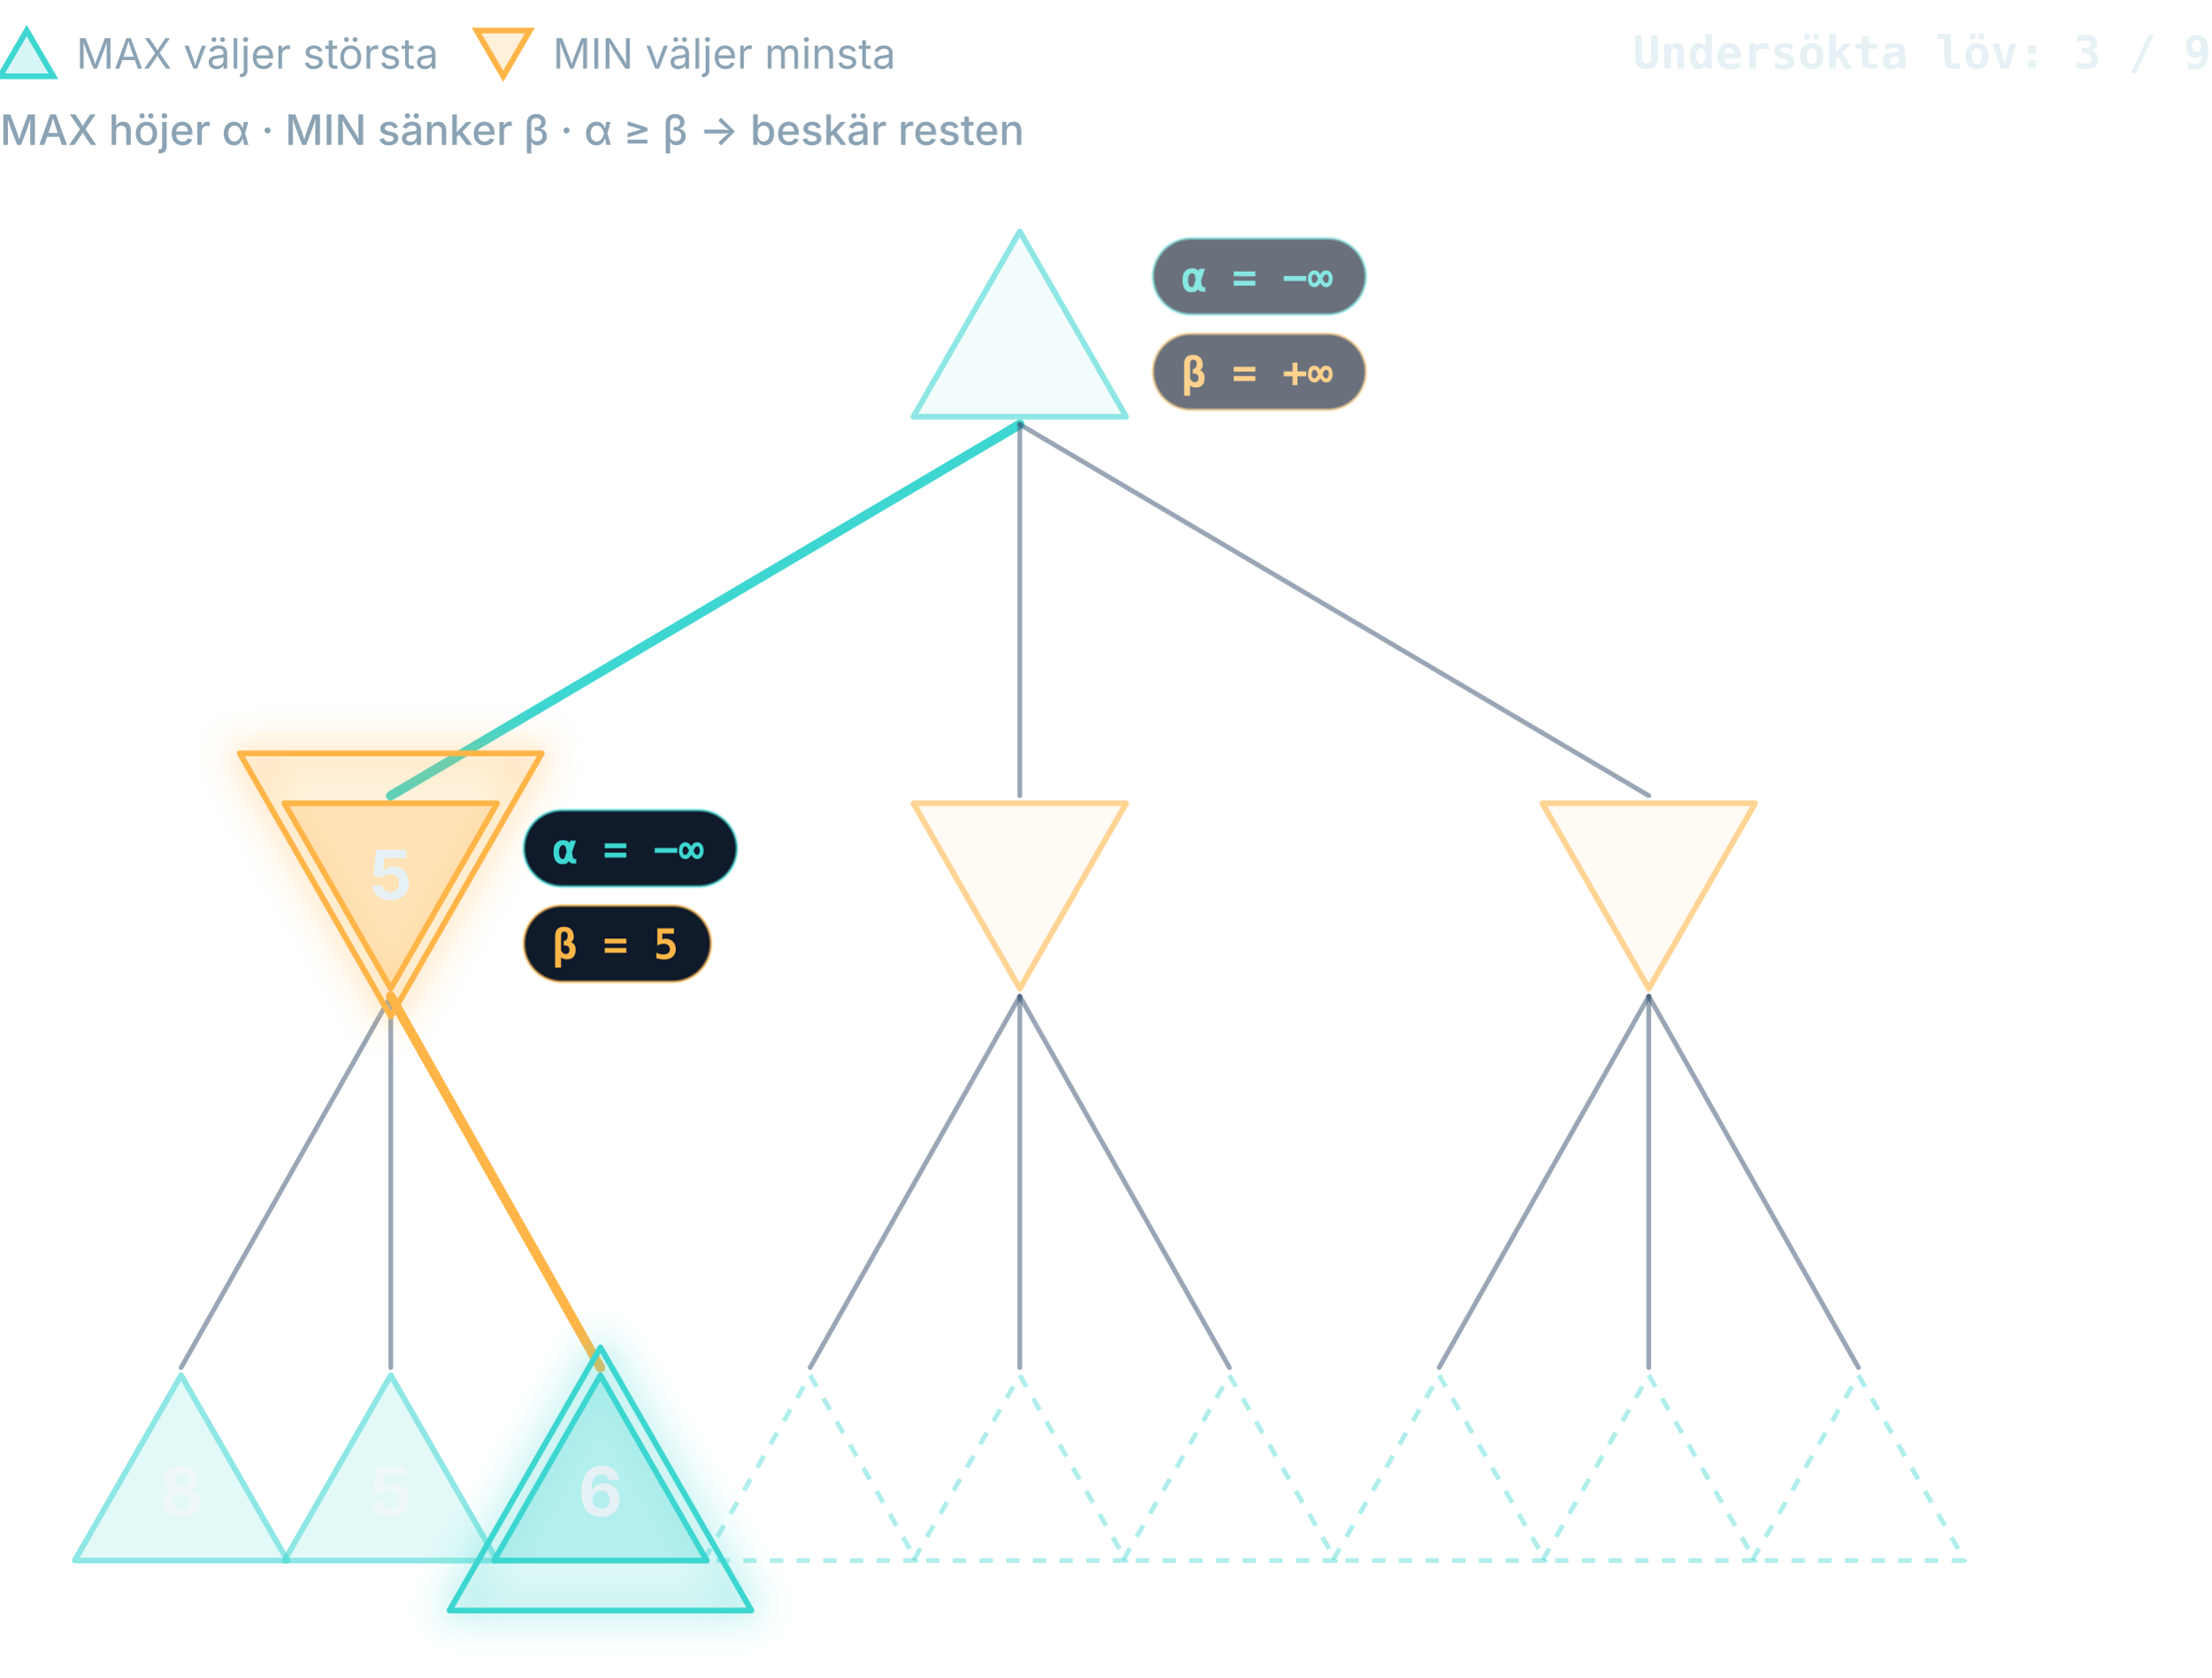
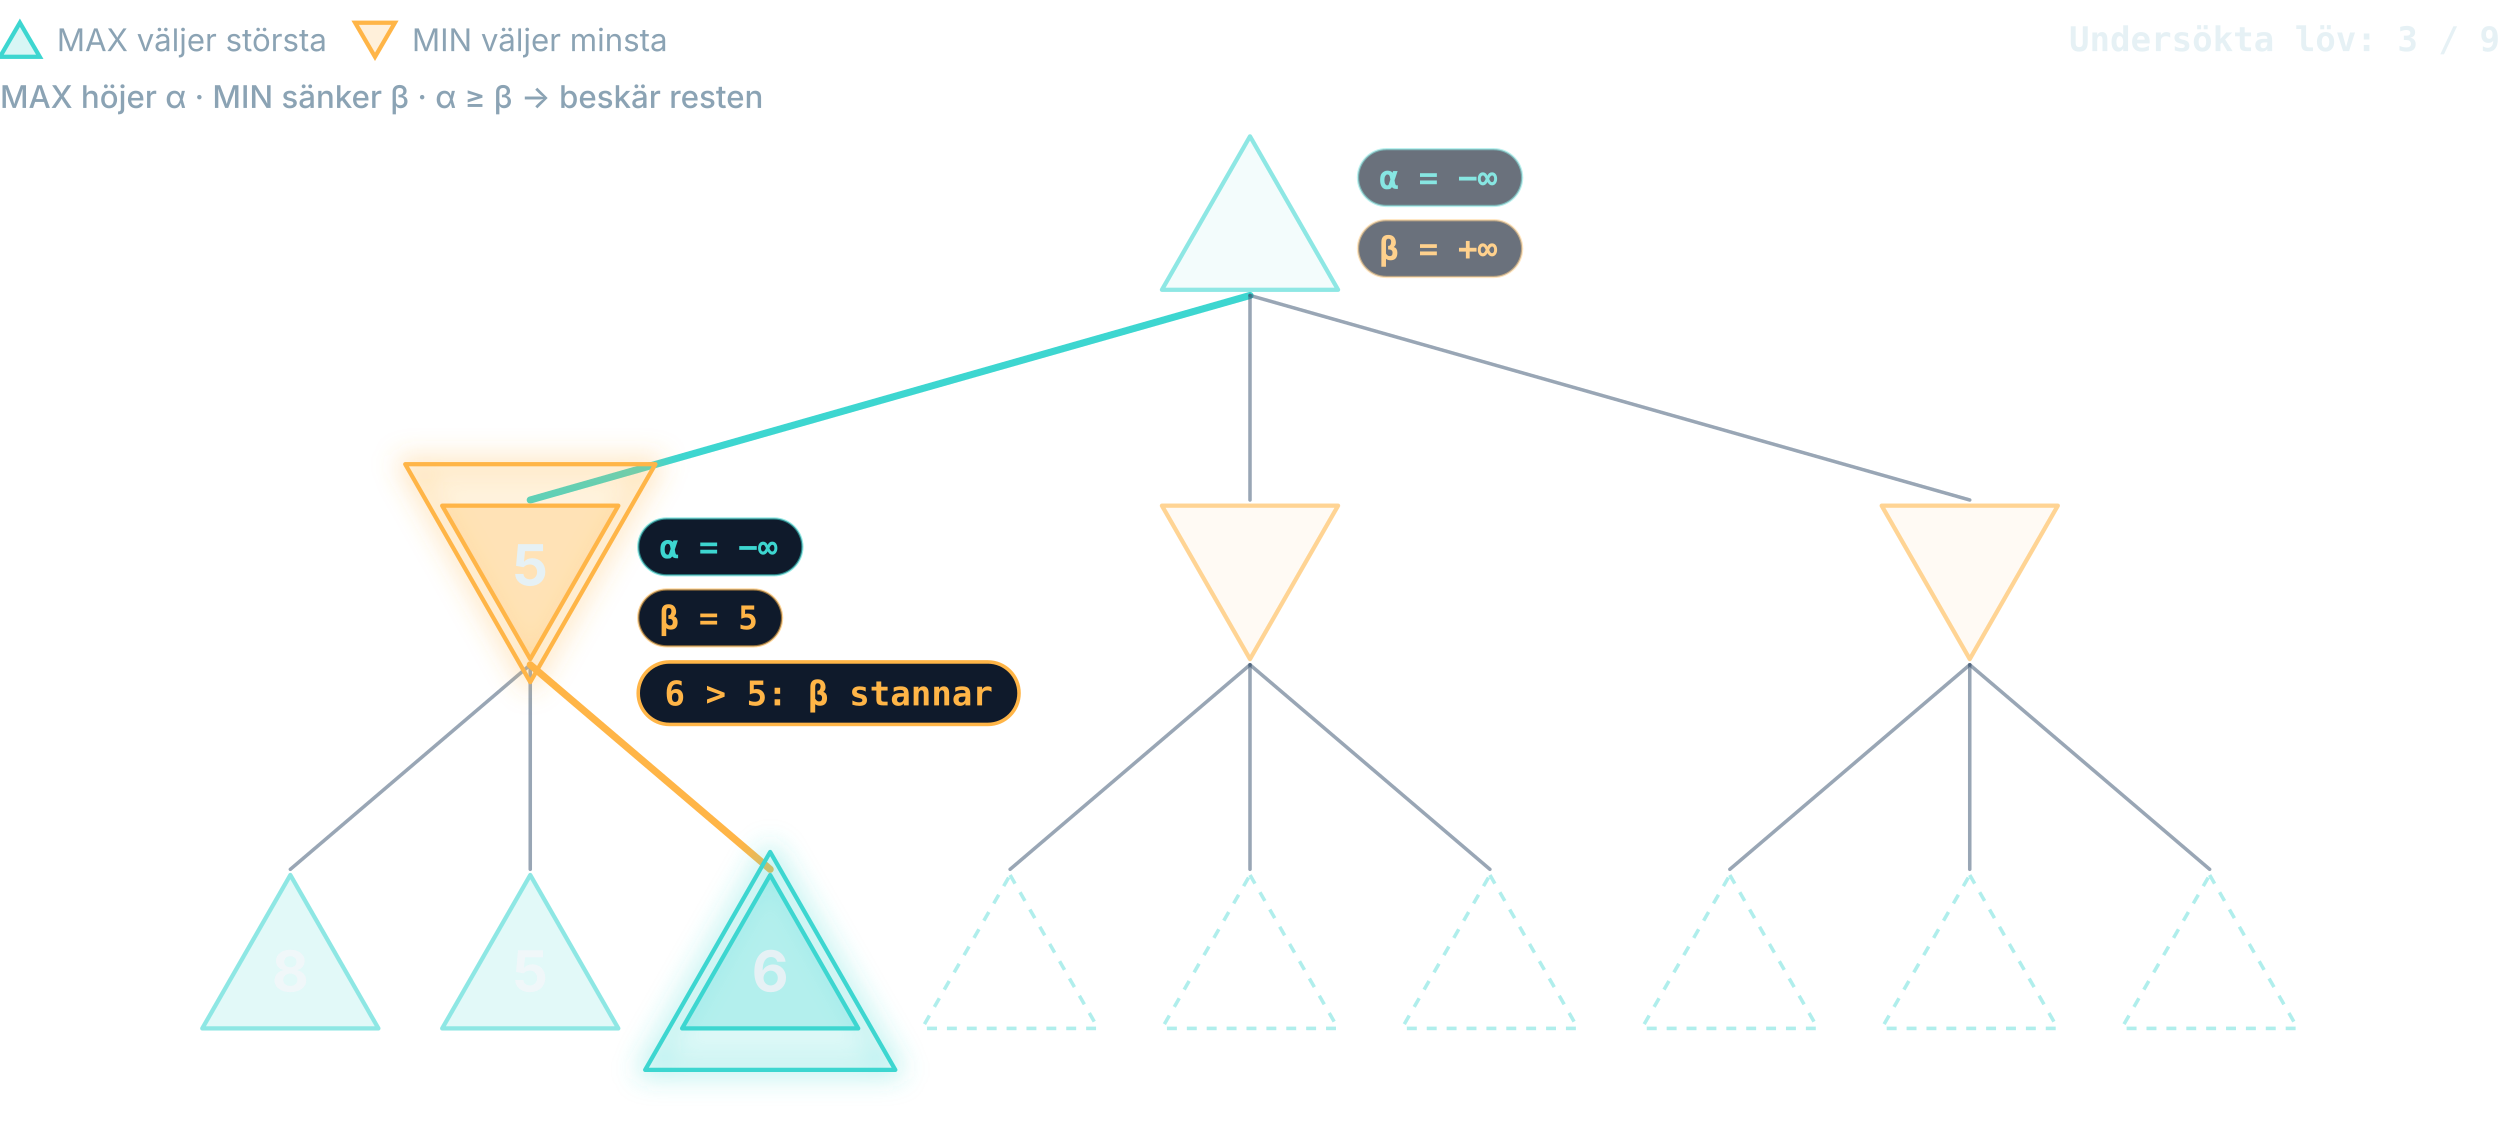
- <svg xmlns="http://www.w3.org/2000/svg" viewBox="0 0 1160 880" width="1160" height="880" role="img">
+ <svg xmlns="http://www.w3.org/2000/svg" viewBox="0 0 1760 790" width="1760" height="790" role="img">
  <defs>
    <filter id="glow" x="-40%" y="-40%" width="180%" height="180%">
      <feGaussianBlur stdDeviation="9" />
    </filter>
    <filter id="soft" x="-20%" y="-20%" width="140%" height="140%">
      <feGaussianBlur stdDeviation="4" />
    </filter>
  </defs>
  <g transform="translate(0,30)">
    <polygon points="14,-14 28,10 0,10" fill="#3DD6D0" fill-opacity=".2" stroke="#3DD6D0" stroke-width="3" />
    <text x="40.0" y="6.0" font-family="'IBM Plex Sans','Segoe UI',Inter,Helvetica,Arial,sans-serif" font-size="22" font-weight="400" fill="#8BA3B4" text-anchor="start">MAX väljer största</text>
    <polygon points="250,-14 278,-14 264,10" fill="#FFB547" fill-opacity=".2" stroke="#FFB547" stroke-width="3" />
    <text x="290.0" y="6.0" font-family="'IBM Plex Sans','Segoe UI',Inter,Helvetica,Arial,sans-serif" font-size="22" font-weight="400" fill="#8BA3B4" text-anchor="start">MIN väljer minsta</text>
  </g>
-   <text x="1160.0" y="36.0" font-family="'IBM Plex Mono','SFMono-Regular',Menlo,Consolas,monospace" font-size="24" font-weight="600" fill="#E6F1F5" text-anchor="end">Undersökta löv: 3 / 9</text>
-   <path data-edge="r0:r00" d="M205.0,522.6L95.0,717.4" stroke="#3B5572" stroke-width="2.5" stroke-linecap="round" fill="none" opacity="0.52" />
-   <path data-edge="r0:r01" d="M205.0,522.6L205.0,717.4" stroke="#3B5572" stroke-width="2.5" stroke-linecap="round" fill="none" opacity="0.52" />
-   <path data-edge="r0:r02" d="M205.0,522.6L315.0,717.4" stroke="#FFB547" stroke-width="5" stroke-linecap="round" fill="none" opacity="1" />
-   <path data-edge="r:r0" d="M535.0,222.6L205.0,417.4" stroke="#3DD6D0" stroke-width="5" stroke-linecap="round" fill="none" opacity="1" />
-   <path data-edge="r1:r10" d="M535.0,522.6L425.0,717.4" stroke="#3B5572" stroke-width="2.5" stroke-linecap="round" fill="none" opacity="0.52" />
-   <path data-edge="r1:r11" d="M535.0,522.6L535.0,717.4" stroke="#3B5572" stroke-width="2.5" stroke-linecap="round" fill="none" opacity="0.52" />
-   <path data-edge="r1:r12" d="M535.0,522.6L645.0,717.4" stroke="#3B5572" stroke-width="2.5" stroke-linecap="round" fill="none" opacity="0.52" />
-   <path data-edge="r:r1" d="M535.0,222.6L535.0,417.4" stroke="#3B5572" stroke-width="2.5" stroke-linecap="round" fill="none" opacity="0.52" />
-   <path data-edge="r2:r20" d="M865.0,522.6L755.0,717.4" stroke="#3B5572" stroke-width="2.5" stroke-linecap="round" fill="none" opacity="0.52" />
-   <path data-edge="r2:r21" d="M865.0,522.6L865.0,717.4" stroke="#3B5572" stroke-width="2.5" stroke-linecap="round" fill="none" opacity="0.52" />
-   <path data-edge="r2:r22" d="M865.0,522.6L975.0,717.4" stroke="#3B5572" stroke-width="2.5" stroke-linecap="round" fill="none" opacity="0.52" />
-   <path data-edge="r:r2" d="M535.0,222.6L865.0,417.4" stroke="#3B5572" stroke-width="2.5" stroke-linecap="round" fill="none" opacity="0.52" />
-   <polygon points="125.8,395.2 284.2,395.2 205.0,533.2" fill="#FFB547" fill-opacity=".14" stroke="#FFB547" stroke-width="12" stroke-opacity=".28" stroke-linejoin="round" filter="url(#glow)" />
-   <polygon data-focus-node="r0" points="125.8,395.2 284.2,395.2 205.0,533.2" fill="#FFB547" fill-opacity=".05" stroke="#FFB547" stroke-width="3" stroke-linejoin="round" />
-   <polygon points="315.0,706.8 394.2,844.8 235.8,844.8" fill="#3DD6D0" fill-opacity=".14" stroke="#3DD6D0" stroke-width="12" stroke-opacity=".28" stroke-linejoin="round" filter="url(#glow)" />
-   <polygon data-focus-node="r02" points="315.0,706.8 394.2,844.8 235.8,844.8" fill="#3DD6D0" fill-opacity=".05" stroke="#3DD6D0" stroke-width="3" stroke-linejoin="round" />
+   <text x="1760.0" y="36.0" font-family="'IBM Plex Mono','SFMono-Regular',Menlo,Consolas,monospace" font-size="24" font-weight="600" fill="#E6F1F5" text-anchor="end">Undersökta löv: 3 / 9</text>
+   <path data-edge="r0:r00" d="M373.3,468.0L204.4,612.0" stroke="#3B5572" stroke-width="2.5" stroke-linecap="round" fill="none" opacity="0.52" />
+   <path data-edge="r0:r01" d="M373.3,468.0L373.3,612.0" stroke="#3B5572" stroke-width="2.5" stroke-linecap="round" fill="none" opacity="0.52" />
+   <path data-edge="r0:r02" d="M373.3,468.0L542.2,612.0" stroke="#FFB547" stroke-width="5" stroke-linecap="round" fill="none" opacity="1" />
+   <path data-edge="r:r0" d="M880.0,208.0L373.3,352.0" stroke="#3DD6D0" stroke-width="5" stroke-linecap="round" fill="none" opacity="1" />
+   <path data-edge="r1:r10" d="M880.0,468.0L711.1,612.0" stroke="#3B5572" stroke-width="2.5" stroke-linecap="round" fill="none" opacity="0.52" />
+   <path data-edge="r1:r11" d="M880.0,468.0L880.0,612.0" stroke="#3B5572" stroke-width="2.5" stroke-linecap="round" fill="none" opacity="0.52" />
+   <path data-edge="r1:r12" d="M880.0,468.0L1048.9,612.0" stroke="#3B5572" stroke-width="2.5" stroke-linecap="round" fill="none" opacity="0.52" />
+   <path data-edge="r:r1" d="M880.0,208.0L880.0,352.0" stroke="#3B5572" stroke-width="2.5" stroke-linecap="round" fill="none" opacity="0.52" />
+   <path data-edge="r2:r20" d="M1386.7,468.0L1217.8,612.0" stroke="#3B5572" stroke-width="2.5" stroke-linecap="round" fill="none" opacity="0.52" />
+   <path data-edge="r2:r21" d="M1386.7,468.0L1386.7,612.0" stroke="#3B5572" stroke-width="2.5" stroke-linecap="round" fill="none" opacity="0.52" />
+   <path data-edge="r2:r22" d="M1386.7,468.0L1555.6,612.0" stroke="#3B5572" stroke-width="2.5" stroke-linecap="round" fill="none" opacity="0.52" />
+   <path data-edge="r:r2" d="M880.0,208.0L1386.7,352.0" stroke="#3B5572" stroke-width="2.5" stroke-linecap="round" fill="none" opacity="0.52" />
+   <polygon points="285.3,326.8 461.4,326.8 373.3,480.2" fill="#FFB547" fill-opacity=".14" stroke="#FFB547" stroke-width="12" stroke-opacity=".28" stroke-linejoin="round" filter="url(#glow)" />
+   <polygon data-focus-node="r0" points="285.3,326.8 461.4,326.8 373.3,480.2" fill="#FFB547" fill-opacity=".05" stroke="#FFB547" stroke-width="3" stroke-linejoin="round" />
+   <polygon points="542.2,599.8 630.3,753.2 454.2,753.2" fill="#3DD6D0" fill-opacity=".14" stroke="#3DD6D0" stroke-width="12" stroke-opacity=".28" stroke-linejoin="round" filter="url(#glow)" />
+   <polygon data-focus-node="r02" points="542.2,599.8 630.3,753.2 454.2,753.2" fill="#3DD6D0" fill-opacity=".05" stroke="#3DD6D0" stroke-width="3" stroke-linejoin="round" />
  <g data-node="r00" opacity="0.58">
-     <polygon points="95.0,721.4 150.8,818.6 39.2,818.6" fill="#3DD6D0" fill-opacity="0.26" stroke="#3DD6D0" stroke-width="3" stroke-linejoin="round" />
-     <text x="95.0" y="795.3" font-family="'IBM Plex Sans','Segoe UI',Inter,Helvetica,Arial,sans-serif" font-size="36.0" font-weight="700" fill="#E6F1F5" text-anchor="middle">8</text>
+     <polygon points="204.4,616.0 266.4,724.0 142.4,724.0" fill="#3DD6D0" fill-opacity="0.26" stroke="#3DD6D0" stroke-width="3" stroke-linejoin="round" />
+     <text x="204.4" y="698.1" font-family="'IBM Plex Sans','Segoe UI',Inter,Helvetica,Arial,sans-serif" font-size="40.0" font-weight="700" fill="#E6F1F5" text-anchor="middle">8</text>
  </g>
  <g data-node="r01" opacity="0.58">
-     <polygon points="205.0,721.4 260.8,818.6 149.2,818.6" fill="#3DD6D0" fill-opacity="0.26" stroke="#3DD6D0" stroke-width="3" stroke-linejoin="round" />
-     <text x="205.0" y="795.3" font-family="'IBM Plex Sans','Segoe UI',Inter,Helvetica,Arial,sans-serif" font-size="36.0" font-weight="700" fill="#E6F1F5" text-anchor="middle">5</text>
+     <polygon points="373.3,616.0 435.3,724.0 311.3,724.0" fill="#3DD6D0" fill-opacity="0.26" stroke="#3DD6D0" stroke-width="3" stroke-linejoin="round" />
+     <text x="373.3" y="698.1" font-family="'IBM Plex Sans','Segoe UI',Inter,Helvetica,Arial,sans-serif" font-size="40.0" font-weight="700" fill="#E6F1F5" text-anchor="middle">5</text>
  </g>
  <g data-node="r02" opacity="1">
-     <polygon points="315.0,721.4 370.8,818.6 259.2,818.6" fill="#3DD6D0" fill-opacity="0.26" stroke="#3DD6D0" stroke-width="3" stroke-linejoin="round" />
-     <text x="315.0" y="795.3" font-family="'IBM Plex Sans','Segoe UI',Inter,Helvetica,Arial,sans-serif" font-size="36.0" font-weight="700" fill="#E6F1F5" text-anchor="middle">6</text>
+     <polygon points="542.2,616.0 604.2,724.0 480.2,724.0" fill="#3DD6D0" fill-opacity="0.26" stroke="#3DD6D0" stroke-width="3" stroke-linejoin="round" />
+     <text x="542.2" y="698.1" font-family="'IBM Plex Sans','Segoe UI',Inter,Helvetica,Arial,sans-serif" font-size="40.0" font-weight="700" fill="#E6F1F5" text-anchor="middle">6</text>
  </g>
  <g data-node="r0" opacity="1">
-     <polygon points="149.2,421.4 260.8,421.4 205.0,518.6" fill="#FFB547" fill-opacity="0.26" stroke="#FFB547" stroke-width="3" stroke-linejoin="round" />
-     <text x="205.0" y="471.9" font-family="'IBM Plex Sans','Segoe UI',Inter,Helvetica,Arial,sans-serif" font-size="36.0" font-weight="700" fill="#E6F1F5" text-anchor="middle">5</text>
+     <polygon points="311.3,356.0 435.3,356.0 373.3,464.0" fill="#FFB547" fill-opacity="0.26" stroke="#FFB547" stroke-width="3" stroke-linejoin="round" />
+     <text x="373.3" y="412.2" font-family="'IBM Plex Sans','Segoe UI',Inter,Helvetica,Arial,sans-serif" font-size="40.0" font-weight="700" fill="#E6F1F5" text-anchor="middle">5</text>
  </g>
  <g data-node="r10" opacity="0.58">
-     <polygon points="425.0,721.4 480.8,818.6 369.2,818.6" fill="none" stroke="#3DD6D0" stroke-width="2.5" stroke-dasharray="7 7" stroke-linejoin="round" opacity=".7" />
+     <polygon points="711.1,616.0 773.1,724.0 649.1,724.0" fill="none" stroke="#3DD6D0" stroke-width="2.5" stroke-dasharray="7 7" stroke-linejoin="round" opacity=".7" />
  </g>
  <g data-node="r11" opacity="0.58">
-     <polygon points="535.0,721.4 590.8,818.6 479.2,818.6" fill="none" stroke="#3DD6D0" stroke-width="2.5" stroke-dasharray="7 7" stroke-linejoin="round" opacity=".7" />
+     <polygon points="880.0,616.0 942.0,724.0 818.0,724.0" fill="none" stroke="#3DD6D0" stroke-width="2.5" stroke-dasharray="7 7" stroke-linejoin="round" opacity=".7" />
  </g>
  <g data-node="r12" opacity="0.58">
-     <polygon points="645.0,721.4 700.8,818.6 589.2,818.6" fill="none" stroke="#3DD6D0" stroke-width="2.5" stroke-dasharray="7 7" stroke-linejoin="round" opacity=".7" />
+     <polygon points="1048.9,616.0 1110.9,724.0 986.9,724.0" fill="none" stroke="#3DD6D0" stroke-width="2.5" stroke-dasharray="7 7" stroke-linejoin="round" opacity=".7" />
  </g>
  <g data-node="r1" opacity="0.58">
-     <polygon points="479.2,421.4 590.8,421.4 535.0,518.6" fill="#FFB547" fill-opacity="0.1" stroke="#FFB547" stroke-width="3" stroke-linejoin="round" />
+     <polygon points="818.0,356.0 942.0,356.0 880.0,464.0" fill="#FFB547" fill-opacity="0.1" stroke="#FFB547" stroke-width="3" stroke-linejoin="round" />
  </g>
  <g data-node="r20" opacity="0.58">
-     <polygon points="755.0,721.4 810.8,818.6 699.2,818.6" fill="none" stroke="#3DD6D0" stroke-width="2.5" stroke-dasharray="7 7" stroke-linejoin="round" opacity=".7" />
+     <polygon points="1217.8,616.0 1279.8,724.0 1155.8,724.0" fill="none" stroke="#3DD6D0" stroke-width="2.5" stroke-dasharray="7 7" stroke-linejoin="round" opacity=".7" />
  </g>
  <g data-node="r21" opacity="0.58">
-     <polygon points="865.0,721.4 920.8,818.6 809.2,818.6" fill="none" stroke="#3DD6D0" stroke-width="2.5" stroke-dasharray="7 7" stroke-linejoin="round" opacity=".7" />
+     <polygon points="1386.7,616.0 1448.7,724.0 1324.7,724.0" fill="none" stroke="#3DD6D0" stroke-width="2.5" stroke-dasharray="7 7" stroke-linejoin="round" opacity=".7" />
  </g>
  <g data-node="r22" opacity="0.58">
-     <polygon points="975.0,721.4 1030.8,818.6 919.2,818.6" fill="none" stroke="#3DD6D0" stroke-width="2.5" stroke-dasharray="7 7" stroke-linejoin="round" opacity=".7" />
+     <polygon points="1555.6,616.0 1617.6,724.0 1493.6,724.0" fill="none" stroke="#3DD6D0" stroke-width="2.5" stroke-dasharray="7 7" stroke-linejoin="round" opacity=".7" />
  </g>
  <g data-node="r2" opacity="0.58">
-     <polygon points="809.2,421.4 920.8,421.4 865.0,518.6" fill="#FFB547" fill-opacity="0.1" stroke="#FFB547" stroke-width="3" stroke-linejoin="round" />
+     <polygon points="1324.7,356.0 1448.7,356.0 1386.7,464.0" fill="#FFB547" fill-opacity="0.1" stroke="#FFB547" stroke-width="3" stroke-linejoin="round" />
  </g>
  <g data-node="r" opacity="0.58">
-     <polygon points="535.0,121.4 590.8,218.6 479.2,218.6" fill="#3DD6D0" fill-opacity="0.1" stroke="#3DD6D0" stroke-width="3" stroke-linejoin="round" />
+     <polygon points="880.0,96.0 942.0,204.0 818.0,204.0" fill="#3DD6D0" fill-opacity="0.1" stroke="#3DD6D0" stroke-width="3" stroke-linejoin="round" />
  </g>
  <g data-bounds="r" opacity="0.62">
-     <rect x="604.8" y="125.0" width="111.8" height="40" rx="20" fill="#0F1A2B" fill-opacity="1" stroke="#3DD6D0" stroke-opacity="0.55" stroke-width="1.6" />
-     <text x="619.8" y="153.0" font-family="'IBM Plex Mono','SFMono-Regular',Menlo,Consolas,monospace" font-size="22" font-weight="600" fill="#3DD6D0" text-anchor="start">α = −∞</text>
-     <rect x="604.8" y="175.0" width="111.8" height="40" rx="20" fill="#0F1A2B" fill-opacity="1" stroke="#FFB547" stroke-opacity="0.55" stroke-width="1.6" />
-     <text x="619.8" y="203.0" font-family="'IBM Plex Mono','SFMono-Regular',Menlo,Consolas,monospace" font-size="22" font-weight="600" fill="#FFB547" text-anchor="start">β = +∞</text>
+     <rect x="956.0" y="105.0" width="115.6" height="40" rx="20" fill="#0F1A2B" fill-opacity="1" stroke="#3DD6D0" stroke-opacity="0.55" stroke-width="1.6" />
+     <text x="971.0" y="133.0" font-family="'IBM Plex Mono','SFMono-Regular',Menlo,Consolas,monospace" font-size="23" font-weight="600" fill="#3DD6D0" text-anchor="start">α = −∞</text>
+     <rect x="956.0" y="155.0" width="115.6" height="40" rx="20" fill="#0F1A2B" fill-opacity="1" stroke="#FFB547" stroke-opacity="0.55" stroke-width="1.6" />
+     <text x="971.0" y="183.0" font-family="'IBM Plex Mono','SFMono-Regular',Menlo,Consolas,monospace" font-size="23" font-weight="600" fill="#FFB547" text-anchor="start">β = +∞</text>
  </g>
  <g data-bounds="r0" opacity="1">
-     <rect x="274.8" y="425.0" width="111.8" height="40" rx="20" fill="#0F1A2B" fill-opacity="1" stroke="#3DD6D0" stroke-opacity="0.55" stroke-width="1.6" />
-     <text x="289.8" y="453.0" font-family="'IBM Plex Mono','SFMono-Regular',Menlo,Consolas,monospace" font-size="22" font-weight="600" fill="#3DD6D0" text-anchor="start">α = −∞</text>
-     <rect x="274.8" y="475.0" width="98.2" height="40" rx="20" fill="#0F1A2B" fill-opacity="1" stroke="#FFB547" stroke-opacity="0.55" stroke-width="1.6" />
-     <text x="289.8" y="503.0" font-family="'IBM Plex Mono','SFMono-Regular',Menlo,Consolas,monospace" font-size="22" font-weight="600" fill="#FFB547" text-anchor="start">β = 5</text>
+     <rect x="449.3" y="365.0" width="115.6" height="40" rx="20" fill="#0F1A2B" fill-opacity="1" stroke="#3DD6D0" stroke-opacity="0.55" stroke-width="1.6" />
+     <text x="464.3" y="393.0" font-family="'IBM Plex Mono','SFMono-Regular',Menlo,Consolas,monospace" font-size="23" font-weight="600" fill="#3DD6D0" text-anchor="start">α = −∞</text>
+     <rect x="449.3" y="415.0" width="101.3" height="40" rx="20" fill="#0F1A2B" fill-opacity="1" stroke="#FFB547" stroke-opacity="0.55" stroke-width="1.6" />
+     <text x="464.3" y="443.0" font-family="'IBM Plex Mono','SFMono-Regular',Menlo,Consolas,monospace" font-size="23" font-weight="600" fill="#FFB547" text-anchor="start">β = 5</text>
  </g>
  <text x="0.0" y="76.0" font-family="'IBM Plex Sans','Segoe UI',Inter,Helvetica,Arial,sans-serif" font-size="22" font-weight="500" fill="#8BA3B4" text-anchor="start">MAX höjer α  ·  MIN sänker β  ·  α ≥ β → beskär resten</text>
+   <rect x="449.3" y="466.0" width="268.1" height="44.0" rx="22.0" fill="#0F1A2B" stroke="#FFB547" stroke-width="2.5" />
+   <text x="583.4" y="496.6" font-family="'IBM Plex Mono','SFMono-Regular',Menlo,Consolas,monospace" font-size="24" font-weight="600" fill="#FFB547" text-anchor="middle">6 &gt; 5: β stannar</text>
</svg>
